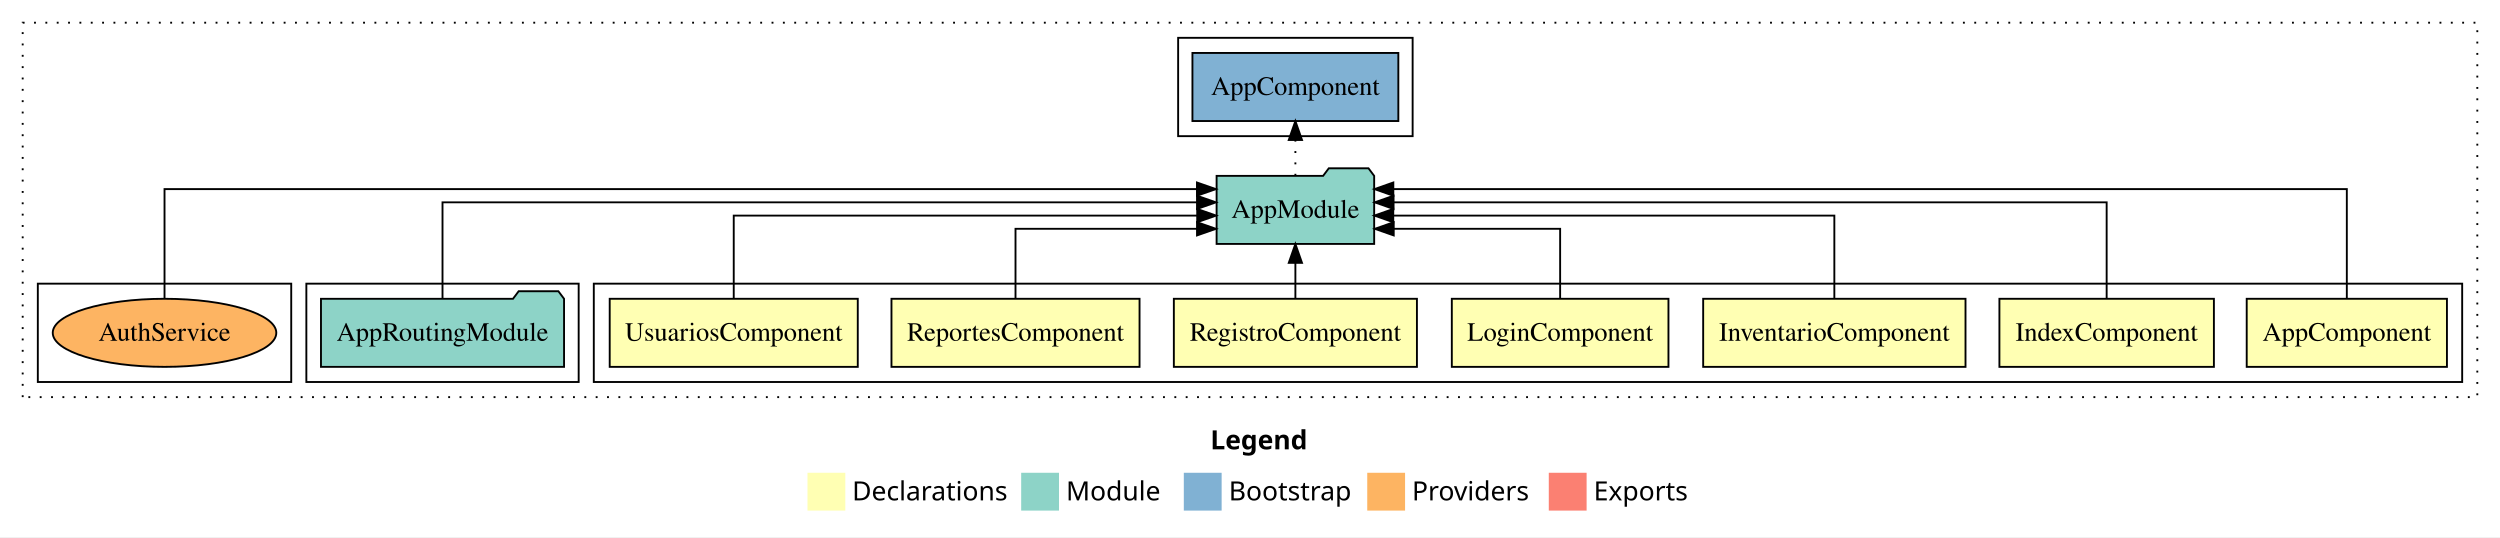
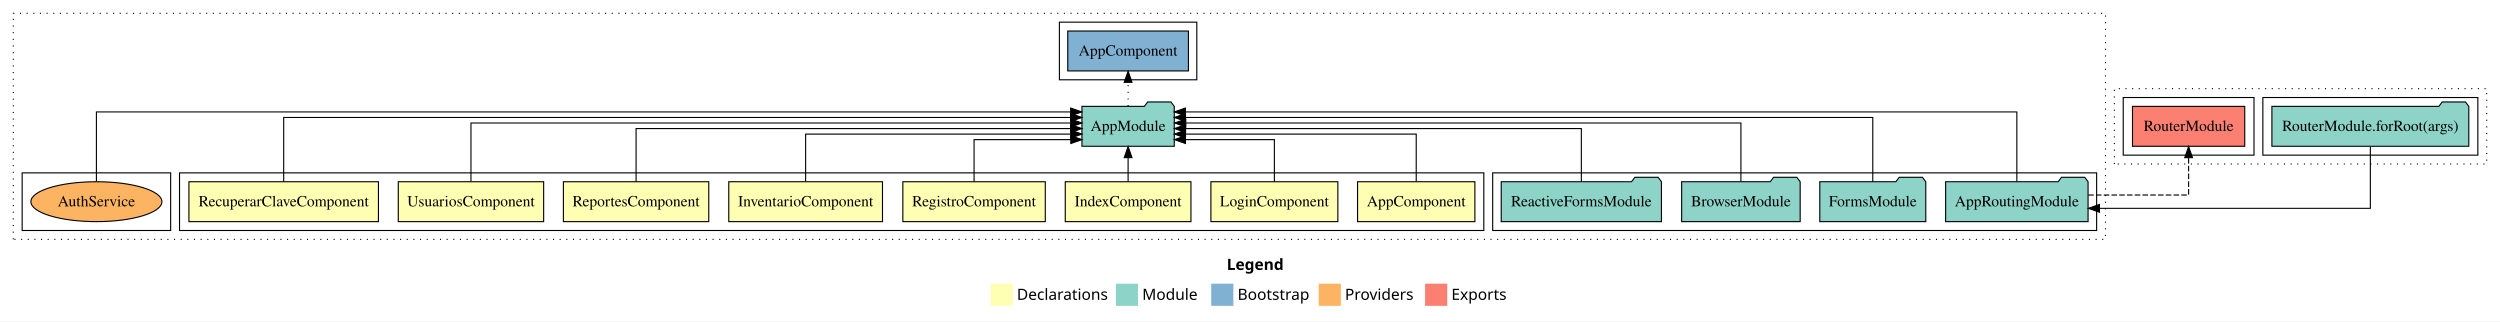
- <svg xmlns="http://www.w3.org/2000/svg" width="1322pt" height="284pt" viewBox="0.00 0.00 1322.00 284.00">
-   <g id="graph0" class="graph" transform="scale(1 1) rotate(0) translate(4 280)">
-     <polygon fill="white" stroke="transparent" points="-4,4 -4,-280 1318,-280 1318,4 -4,4" />
-     <text text-anchor="start" x="636.01" y="-42.4" font-family="Times-12" font-weight="bold" font-size="14.00">Legend</text>
-     <polygon fill="#ffffb3" stroke="transparent" points="423,-10 423,-30 443,-30 443,-10 423,-10" />
-     <text text-anchor="start" x="446.63" y="-15.4" font-family="Times-12" font-size="14.00">  Declarations</text>
-     <polygon fill="#8dd3c7" stroke="transparent" points="536,-10 536,-30 556,-30 556,-10 536,-10" />
-     <text text-anchor="start" x="559.73" y="-15.4" font-family="Times-12" font-size="14.00">  Module</text>
-     <polygon fill="#80b1d3" stroke="transparent" points="622,-10 622,-30 642,-30 642,-10 622,-10" />
-     <text text-anchor="start" x="645.78" y="-15.4" font-family="Times-12" font-size="14.00">  Bootstrap</text>
-     <polygon fill="#fdb462" stroke="transparent" points="719,-10 719,-30 739,-30 739,-10 719,-10" />
-     <text text-anchor="start" x="742.67" y="-15.4" font-family="Times-12" font-size="14.00">  Providers</text>
-     <polygon fill="#fb8072" stroke="transparent" points="815,-10 815,-30 835,-30 835,-10 815,-10" />
-     <text text-anchor="start" x="838.73" y="-15.4" font-family="Times-12" font-size="14.00">  Exports</text>
+ <svg xmlns="http://www.w3.org/2000/svg" width="2256pt" height="290pt" viewBox="0.00 0.00 2256.00 290.00">
+   <g id="graph0" class="graph" transform="scale(1 1) rotate(0) translate(4 286)">
+     <polygon fill="white" stroke="transparent" points="-4,4 -4,-286 2252,-286 2252,4 -4,4" />
+     <text text-anchor="start" x="1103.01" y="-42.4" font-family="Times-12" font-weight="bold" font-size="14.00">Legend</text>
+     <polygon fill="#ffffb3" stroke="transparent" points="890,-10 890,-30 910,-30 910,-10 890,-10" />
+     <text text-anchor="start" x="913.63" y="-15.4" font-family="Times-12" font-size="14.00">  Declarations</text>
+     <polygon fill="#8dd3c7" stroke="transparent" points="1003,-10 1003,-30 1023,-30 1023,-10 1003,-10" />
+     <text text-anchor="start" x="1026.73" y="-15.4" font-family="Times-12" font-size="14.00">  Module</text>
+     <polygon fill="#80b1d3" stroke="transparent" points="1089,-10 1089,-30 1109,-30 1109,-10 1089,-10" />
+     <text text-anchor="start" x="1112.78" y="-15.4" font-family="Times-12" font-size="14.00">  Bootstrap</text>
+     <polygon fill="#fdb462" stroke="transparent" points="1186,-10 1186,-30 1206,-30 1206,-10 1186,-10" />
+     <text text-anchor="start" x="1209.67" y="-15.4" font-family="Times-12" font-size="14.00">  Providers</text>
+     <polygon fill="#fb8072" stroke="transparent" points="1282,-10 1282,-30 1302,-30 1302,-10 1282,-10" />
+     <text text-anchor="start" x="1305.73" y="-15.4" font-family="Times-12" font-size="14.00">  Exports</text>
    <g id="clust1" class="cluster">
-       <polygon fill="none" stroke="black" stroke-dasharray="1,5" points="8,-70 8,-268 1306,-268 1306,-70 8,-70" />
+       <polygon fill="none" stroke="black" stroke-dasharray="1,5" points="8,-70 8,-274 1896,-274 1896,-70 8,-70" />
    </g>
    <g id="clust2" class="cluster">
-       <polygon fill="none" stroke="black" points="310,-78 310,-130 1298,-130 1298,-78 310,-78" />
+       <polygon fill="none" stroke="black" points="158,-78 158,-130 1335,-130 1335,-78 158,-78" />
    </g>
-     <g id="clust10" class="cluster">
-       <polygon fill="none" stroke="black" points="158,-78 158,-130 302,-130 302,-78 158,-78" />
-     </g>
-     <g id="clust12" class="cluster">
-       <polygon fill="none" stroke="black" points="619,-208 619,-260 743,-260 743,-208 619,-208" />
+     <g id="clust11" class="cluster">
+       <polygon fill="none" stroke="black" points="1343,-78 1343,-130 1888,-130 1888,-78 1343,-78" />
    </g>
    <g id="clust13" class="cluster">
+       <polygon fill="none" stroke="black" points="952,-214 952,-266 1076,-266 1076,-214 952,-214" />
+     </g>
+     <g id="clust14" class="cluster">
      <polygon fill="none" stroke="black" points="16,-78 16,-130 150,-130 150,-78 16,-78" />
    </g>
+     <g id="clust15" class="cluster">
+       <polygon fill="none" stroke="black" stroke-dasharray="1,5" points="1904,-138 1904,-206 2240,-206 2240,-138 1904,-138" />
+     </g>
+     <g id="clust17" class="cluster">
+       <polygon fill="none" stroke="black" points="2038,-146 2038,-198 2232,-198 2232,-146 2038,-146" />
+     </g>
+     <g id="clust18" class="cluster">
+       <polygon fill="none" stroke="black" points="1912,-146 1912,-198 2030,-198 2030,-146 1912,-146" />
+     </g>
    <g id="node1" class="node">
-       <polygon fill="#ffffb3" stroke="black" points="1289.94,-122 1184.06,-122 1184.06,-86 1289.94,-86 1289.94,-122" />
-       <text text-anchor="middle" x="1237" y="-99.8" font-family="Times,serif" font-size="14.00">AppComponent</text>
+       <polygon fill="#ffffb3" stroke="black" points="1326.94,-122 1221.06,-122 1221.06,-86 1326.94,-86 1326.94,-122" />
+       <text text-anchor="middle" x="1274" y="-99.8" font-family="Times,serif" font-size="14.00">AppComponent</text>
+     </g>
+     <g id="node9" class="node">
+       <polygon fill="#8dd3c7" stroke="black" points="1055.66,-190 1052.66,-194 1031.66,-194 1028.66,-190 972.34,-190 972.34,-154 1055.66,-154 1055.66,-190" />
+       <text text-anchor="middle" x="1014" y="-167.8" font-family="Times,serif" font-size="14.00">AppModule</text>
+     </g>
+     <g id="edge1" class="edge">
+       <path fill="none" stroke="black" d="M1274,-122.3C1274,-140.27 1274,-165 1274,-165 1274,-165 1065.77,-165 1065.77,-165" />
+       <polygon fill="black" stroke="black" points="1065.77,-161.5 1055.77,-165 1065.77,-168.5 1065.77,-161.5" />
+     </g>
+     <g id="node2" class="node">
+       <polygon fill="#ffffb3" stroke="black" points="1203.28,-122 1088.72,-122 1088.72,-86 1203.28,-86 1203.28,-122" />
+       <text text-anchor="middle" x="1146" y="-99.8" font-family="Times,serif" font-size="14.00">LoginComponent</text>
+     </g>
+     <g id="edge2" class="edge">
+       <path fill="none" stroke="black" d="M1146,-122.03C1146,-138.4 1146,-160 1146,-160 1146,-160 1065.77,-160 1065.77,-160" />
+       <polygon fill="black" stroke="black" points="1065.77,-156.5 1055.77,-160 1065.77,-163.5 1065.77,-156.5" />
+     </g>
+     <g id="node3" class="node">
+       <polygon fill="#ffffb3" stroke="black" points="1070.71,-122 957.29,-122 957.29,-86 1070.71,-86 1070.71,-122" />
+       <text text-anchor="middle" x="1014" y="-99.8" font-family="Times,serif" font-size="14.00">IndexComponent</text>
+     </g>
+     <g id="edge3" class="edge">
+       <path fill="none" stroke="black" d="M1014,-122.22C1014,-122.22 1014,-143.73 1014,-143.73" />
+       <polygon fill="black" stroke="black" points="1010.5,-143.73 1014,-153.73 1017.5,-143.73 1010.5,-143.73" />
+     </g>
+     <g id="node4" class="node">
+       <polygon fill="#ffffb3" stroke="black" points="939.27,-122 810.73,-122 810.73,-86 939.27,-86 939.27,-122" />
+       <text text-anchor="middle" x="875" y="-99.8" font-family="Times,serif" font-size="14.00">RegistroComponent</text>
+     </g>
+     <g id="edge4" class="edge">
+       <path fill="none" stroke="black" d="M875,-122.03C875,-138.4 875,-160 875,-160 875,-160 962.3,-160 962.3,-160" />
+       <polygon fill="black" stroke="black" points="962.3,-163.5 972.3,-160 962.3,-156.5 962.3,-163.5" />
+     </g>
+     <g id="node5" class="node">
+       <polygon fill="#ffffb3" stroke="black" points="792.36,-122 653.64,-122 653.64,-86 792.36,-86 792.36,-122" />
+       <text text-anchor="middle" x="723" y="-99.8" font-family="Times,serif" font-size="14.00">InventarioComponent</text>
+     </g>
+     <g id="edge5" class="edge">
+       <path fill="none" stroke="black" d="M723,-122.3C723,-140.27 723,-165 723,-165 723,-165 962.31,-165 962.31,-165" />
+       <polygon fill="black" stroke="black" points="962.31,-168.5 972.31,-165 962.31,-161.5 962.31,-168.5" />
+     </g>
+     <g id="node6" class="node">
+       <polygon fill="#ffffb3" stroke="black" points="635.59,-122 504.41,-122 504.41,-86 635.59,-86 635.59,-122" />
+       <text text-anchor="middle" x="570" y="-99.8" font-family="Times,serif" font-size="14.00">ReportesComponent</text>
+     </g>
+     <g id="edge6" class="edge">
+       <path fill="none" stroke="black" d="M570,-122.03C570,-141.58 570,-170 570,-170 570,-170 962.23,-170 962.23,-170" />
+       <polygon fill="black" stroke="black" points="962.23,-173.5 972.23,-170 962.23,-166.5 962.23,-173.5" />
+     </g>
+     <g id="node7" class="node">
+       <polygon fill="#ffffb3" stroke="black" points="486.59,-122 355.41,-122 355.41,-86 486.59,-86 486.59,-122" />
+       <text text-anchor="middle" x="421" y="-99.8" font-family="Times,serif" font-size="14.00">UsuariosComponent</text>
+     </g>
+     <g id="edge7" class="edge">
+       <path fill="none" stroke="black" d="M421,-122.28C421,-143.32 421,-175 421,-175 421,-175 962.3,-175 962.3,-175" />
+       <polygon fill="black" stroke="black" points="962.3,-178.5 972.3,-175 962.3,-171.5 962.3,-178.5" />
    </g>
    <g id="node8" class="node">
-       <polygon fill="#8dd3c7" stroke="black" points="722.66,-187 719.66,-191 698.66,-191 695.66,-187 639.34,-187 639.34,-151 722.66,-151 722.66,-187" />
-       <text text-anchor="middle" x="681" y="-164.8" font-family="Times,serif" font-size="14.00">AppModule</text>
+       <polygon fill="#ffffb3" stroke="black" points="337.51,-122 166.49,-122 166.49,-86 337.51,-86 337.51,-122" />
+       <text text-anchor="middle" x="252" y="-99.8" font-family="Times,serif" font-size="14.00">RecuperarClaveComponent</text>
    </g>
-     <g id="edge1" class="edge">
-       <path fill="none" stroke="black" d="M1237,-122.01C1237,-144.49 1237,-180 1237,-180 1237,-180 732.79,-180 732.79,-180" />
-       <polygon fill="black" stroke="black" points="732.79,-176.5 722.79,-180 732.79,-183.5 732.79,-176.5" />
+     <g id="edge8" class="edge">
+       <path fill="none" stroke="black" d="M252,-122.01C252,-144.49 252,-180 252,-180 252,-180 962.22,-180 962.22,-180" />
+       <polygon fill="black" stroke="black" points="962.22,-183.5 972.22,-180 962.22,-176.5 962.22,-183.5" />
    </g>
-     <g id="node2" class="node">
-       <polygon fill="#ffffb3" stroke="black" points="1166.71,-122 1053.29,-122 1053.29,-86 1166.71,-86 1166.71,-122" />
-       <text text-anchor="middle" x="1110" y="-99.8" font-family="Times,serif" font-size="14.00">IndexComponent</text>
+     <g id="node14" class="node">
+       <polygon fill="#80b1d3" stroke="black" points="1068.44,-258 959.56,-258 959.56,-222 1068.44,-222 1068.44,-258" />
+       <text text-anchor="middle" x="1014" y="-235.8" font-family="Times,serif" font-size="14.00">AppComponent </text>
    </g>
-     <g id="edge2" class="edge">
-       <path fill="none" stroke="black" d="M1110,-122.13C1110,-142.57 1110,-173 1110,-173 1110,-173 732.92,-173 732.92,-173" />
-       <polygon fill="black" stroke="black" points="732.92,-169.5 722.92,-173 732.92,-176.5 732.92,-169.5" />
-     </g>
-     <g id="node3" class="node">
-       <polygon fill="#ffffb3" stroke="black" points="1035.36,-122 896.64,-122 896.64,-86 1035.36,-86 1035.36,-122" />
-       <text text-anchor="middle" x="966" y="-99.8" font-family="Times,serif" font-size="14.00">InventarioComponent</text>
-     </g>
-     <g id="edge3" class="edge">
-       <path fill="none" stroke="black" d="M966,-122.27C966,-140.56 966,-166 966,-166 966,-166 732.75,-166 732.75,-166" />
-       <polygon fill="black" stroke="black" points="732.75,-162.5 722.75,-166 732.75,-169.5 732.75,-162.5" />
-     </g>
-     <g id="node4" class="node">
-       <polygon fill="#ffffb3" stroke="black" points="878.28,-122 763.72,-122 763.72,-86 878.28,-86 878.28,-122" />
-       <text text-anchor="middle" x="821" y="-99.8" font-family="Times,serif" font-size="14.00">LoginComponent</text>
-     </g>
-     <g id="edge4" class="edge">
-       <path fill="none" stroke="black" d="M821,-122.01C821,-138.05 821,-159 821,-159 821,-159 733,-159 733,-159" />
-       <polygon fill="black" stroke="black" points="733,-155.5 723,-159 733,-162.5 733,-155.5" />
-     </g>
-     <g id="node5" class="node">
-       <polygon fill="#ffffb3" stroke="black" points="745.27,-122 616.73,-122 616.73,-86 745.27,-86 745.27,-122" />
-       <text text-anchor="middle" x="681" y="-99.8" font-family="Times,serif" font-size="14.00">RegistroComponent</text>
-     </g>
-     <g id="edge5" class="edge">
-       <path fill="none" stroke="black" d="M681,-122.11C681,-122.11 681,-140.99 681,-140.99" />
-       <polygon fill="black" stroke="black" points="677.5,-140.99 681,-150.99 684.5,-140.99 677.5,-140.99" />
-     </g>
-     <g id="node6" class="node">
-       <polygon fill="#ffffb3" stroke="black" points="598.59,-122 467.41,-122 467.41,-86 598.59,-86 598.59,-122" />
-       <text text-anchor="middle" x="533" y="-99.8" font-family="Times,serif" font-size="14.00">ReportesComponent</text>
-     </g>
-     <g id="edge6" class="edge">
-       <path fill="none" stroke="black" d="M533,-122.01C533,-138.05 533,-159 533,-159 533,-159 628.99,-159 628.99,-159" />
-       <polygon fill="black" stroke="black" points="628.99,-162.5 638.99,-159 628.98,-155.5 628.99,-162.5" />
-     </g>
-     <g id="node7" class="node">
-       <polygon fill="#ffffb3" stroke="black" points="449.59,-122 318.41,-122 318.41,-86 449.59,-86 449.59,-122" />
-       <text text-anchor="middle" x="384" y="-99.8" font-family="Times,serif" font-size="14.00">UsuariosComponent</text>
-     </g>
-     <g id="edge7" class="edge">
-       <path fill="none" stroke="black" d="M384,-122.27C384,-140.56 384,-166 384,-166 384,-166 629.08,-166 629.08,-166" />
-       <polygon fill="black" stroke="black" points="629.08,-169.5 639.08,-166 629.08,-162.5 629.08,-169.5" />
+     <g id="edge13" class="edge">
+       <path fill="none" stroke="black" stroke-dasharray="1,5" d="M1014,-190.22C1014,-190.22 1014,-211.73 1014,-211.73" />
+       <polygon fill="black" stroke="black" points="1010.5,-211.73 1014,-221.73 1017.5,-211.73 1010.5,-211.73" />
    </g>
    <g id="node10" class="node">
-       <polygon fill="#80b1d3" stroke="black" points="735.44,-252 626.56,-252 626.56,-216 735.44,-216 735.44,-252" />
-       <text text-anchor="middle" x="681" y="-229.8" font-family="Times,serif" font-size="14.00">AppComponent </text>
+       <polygon fill="#8dd3c7" stroke="black" points="1733.83,-122 1730.83,-126 1709.83,-126 1706.83,-122 1638.17,-122 1638.17,-86 1733.83,-86 1733.83,-122" />
+       <text text-anchor="middle" x="1686" y="-99.8" font-family="Times,serif" font-size="14.00">FormsModule</text>
    </g>
    <g id="edge9" class="edge">
-       <path fill="none" stroke="black" stroke-dasharray="1,5" d="M681,-187.11C681,-187.11 681,-205.99 681,-205.99" />
-       <polygon fill="black" stroke="black" points="677.5,-205.99 681,-215.99 684.5,-205.99 677.5,-205.99" />
-     </g>
-     <g id="node9" class="node">
-       <polygon fill="#8dd3c7" stroke="black" points="294.27,-122 291.27,-126 270.27,-126 267.27,-122 165.73,-122 165.73,-86 294.27,-86 294.27,-122" />
-       <text text-anchor="middle" x="230" y="-99.8" font-family="Times,serif" font-size="14.00">AppRoutingModule</text>
-     </g>
-     <g id="edge8" class="edge">
-       <path fill="none" stroke="black" d="M230,-122.13C230,-142.57 230,-173 230,-173 230,-173 628.98,-173 628.98,-173" />
-       <polygon fill="black" stroke="black" points="628.98,-176.5 638.98,-173 628.98,-169.5 628.98,-176.5" />
+       <path fill="none" stroke="black" d="M1686,-122.01C1686,-144.49 1686,-180 1686,-180 1686,-180 1065.78,-180 1065.78,-180" />
+       <polygon fill="black" stroke="black" points="1065.78,-176.5 1055.78,-180 1065.78,-183.5 1065.78,-176.5" />
    </g>
    <g id="node11" class="node">
+       <polygon fill="#8dd3c7" stroke="black" points="1620.47,-122 1617.47,-126 1596.47,-126 1593.47,-122 1513.53,-122 1513.53,-86 1620.47,-86 1620.47,-122" />
+       <text text-anchor="middle" x="1567" y="-99.8" font-family="Times,serif" font-size="14.00">BrowserModule</text>
+     </g>
+     <g id="edge10" class="edge">
+       <path fill="none" stroke="black" d="M1567,-122.28C1567,-143.32 1567,-175 1567,-175 1567,-175 1066.02,-175 1066.02,-175" />
+       <polygon fill="black" stroke="black" points="1066.02,-171.5 1056.02,-175 1066.02,-178.5 1066.02,-171.5" />
+     </g>
+     <g id="node12" class="node">
+       <polygon fill="#8dd3c7" stroke="black" points="1880.27,-122 1877.27,-126 1856.27,-126 1853.27,-122 1751.73,-122 1751.73,-86 1880.27,-86 1880.27,-122" />
+       <text text-anchor="middle" x="1816" y="-99.8" font-family="Times,serif" font-size="14.00">AppRoutingModule</text>
+     </g>
+     <g id="edge11" class="edge">
+       <path fill="none" stroke="black" d="M1816,-122.38C1816,-146.28 1816,-185 1816,-185 1816,-185 1065.71,-185 1065.71,-185" />
+       <polygon fill="black" stroke="black" points="1065.71,-181.5 1055.71,-185 1065.71,-188.5 1065.71,-181.5" />
+     </g>
+     <g id="node17" class="node">
+       <polygon fill="#fb8072" stroke="black" points="2021.65,-190 1920.35,-190 1920.35,-154 2021.65,-154 2021.65,-190" />
+       <text text-anchor="middle" x="1971" y="-167.8" font-family="Times,serif" font-size="14.00">RouterModule </text>
+     </g>
+     <g id="edge16" class="edge">
+       <path fill="none" stroke="black" stroke-dasharray="5,2" d="M1880.39,-110C1922.97,-110 1971,-110 1971,-110 1971,-110 1971,-143.73 1971,-143.73" />
+       <polygon fill="black" stroke="black" points="1967.5,-143.73 1971,-153.73 1974.5,-143.73 1967.5,-143.73" />
+     </g>
+     <g id="node13" class="node">
+       <polygon fill="#8dd3c7" stroke="black" points="1495.3,-122 1492.3,-126 1471.3,-126 1468.3,-122 1350.7,-122 1350.7,-86 1495.3,-86 1495.3,-122" />
+       <text text-anchor="middle" x="1423" y="-99.8" font-family="Times,serif" font-size="14.00">ReactiveFormsModule</text>
+     </g>
+     <g id="edge12" class="edge">
+       <path fill="none" stroke="black" d="M1423,-122.03C1423,-141.58 1423,-170 1423,-170 1423,-170 1065.85,-170 1065.85,-170" />
+       <polygon fill="black" stroke="black" points="1065.85,-166.5 1055.85,-170 1065.85,-173.5 1065.85,-166.5" />
+     </g>
+     <g id="node15" class="node">
      <ellipse fill="#fdb462" stroke="black" cx="83" cy="-104" rx="59.11" ry="18" />
      <text text-anchor="middle" x="83" y="-99.8" font-family="Times,serif" font-size="14.00">AuthService</text>
    </g>
-     <g id="edge10" class="edge">
-       <path fill="none" stroke="black" d="M83,-122.01C83,-144.49 83,-180 83,-180 83,-180 628.95,-180 628.95,-180" />
-       <polygon fill="black" stroke="black" points="628.95,-183.5 638.95,-180 628.95,-176.5 628.95,-183.5" />
+     <g id="edge14" class="edge">
+       <path fill="none" stroke="black" d="M83,-122.38C83,-146.28 83,-185 83,-185 83,-185 962.19,-185 962.19,-185" />
+       <polygon fill="black" stroke="black" points="962.19,-188.5 972.19,-185 962.19,-181.5 962.19,-188.5" />
+     </g>
+     <g id="node16" class="node">
+       <polygon fill="#8dd3c7" stroke="black" points="2223.84,-190 2220.84,-194 2199.84,-194 2196.84,-190 2046.16,-190 2046.16,-154 2223.84,-154 2223.84,-190" />
+       <text text-anchor="middle" x="2135" y="-167.8" font-family="Times,serif" font-size="14.00">RouterModule.forRoot(args)</text>
+     </g>
+     <g id="edge15" class="edge">
+       <path fill="none" stroke="black" d="M2135,-153.71C2135,-131.79 2135,-98 2135,-98 2135,-98 1890.55,-98 1890.55,-98" />
+       <polygon fill="black" stroke="black" points="1890.55,-94.5 1880.55,-98 1890.55,-101.5 1890.55,-94.5" />
    </g>
  </g>
</svg>
